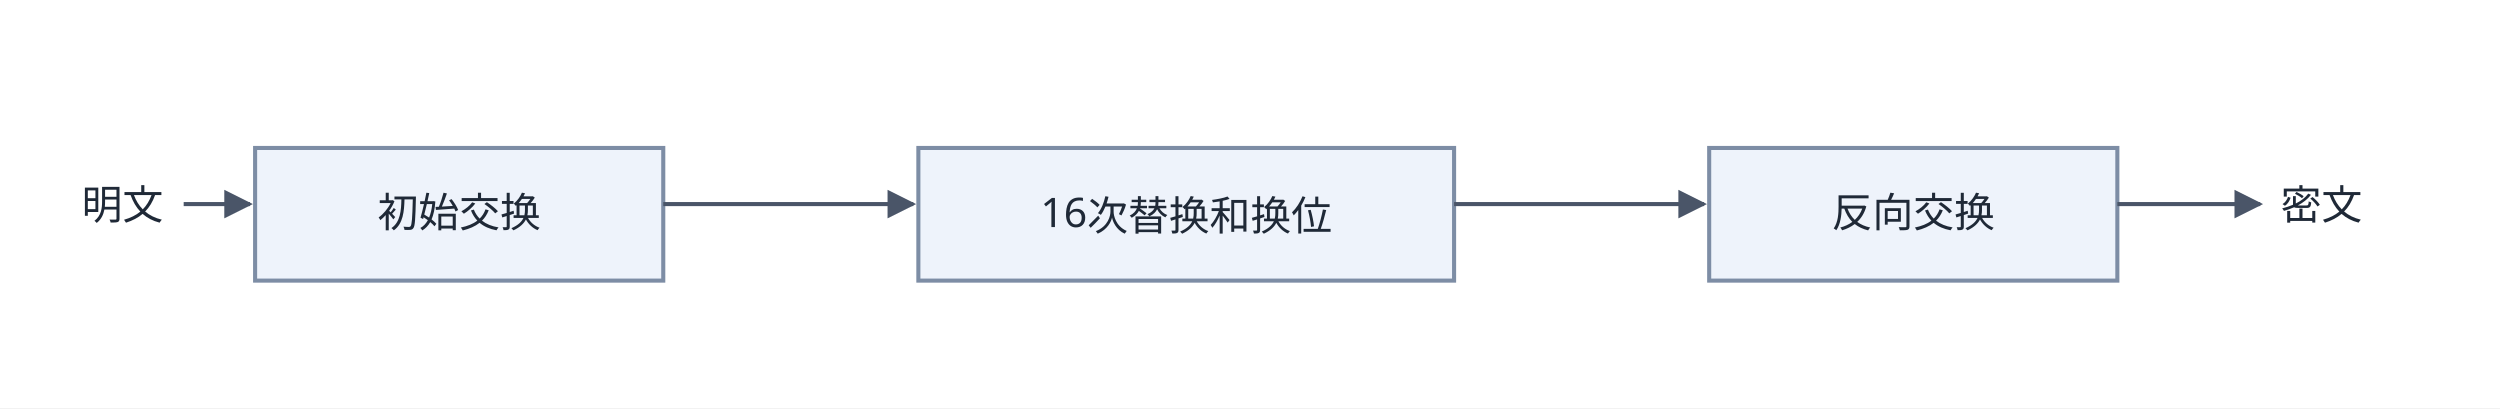
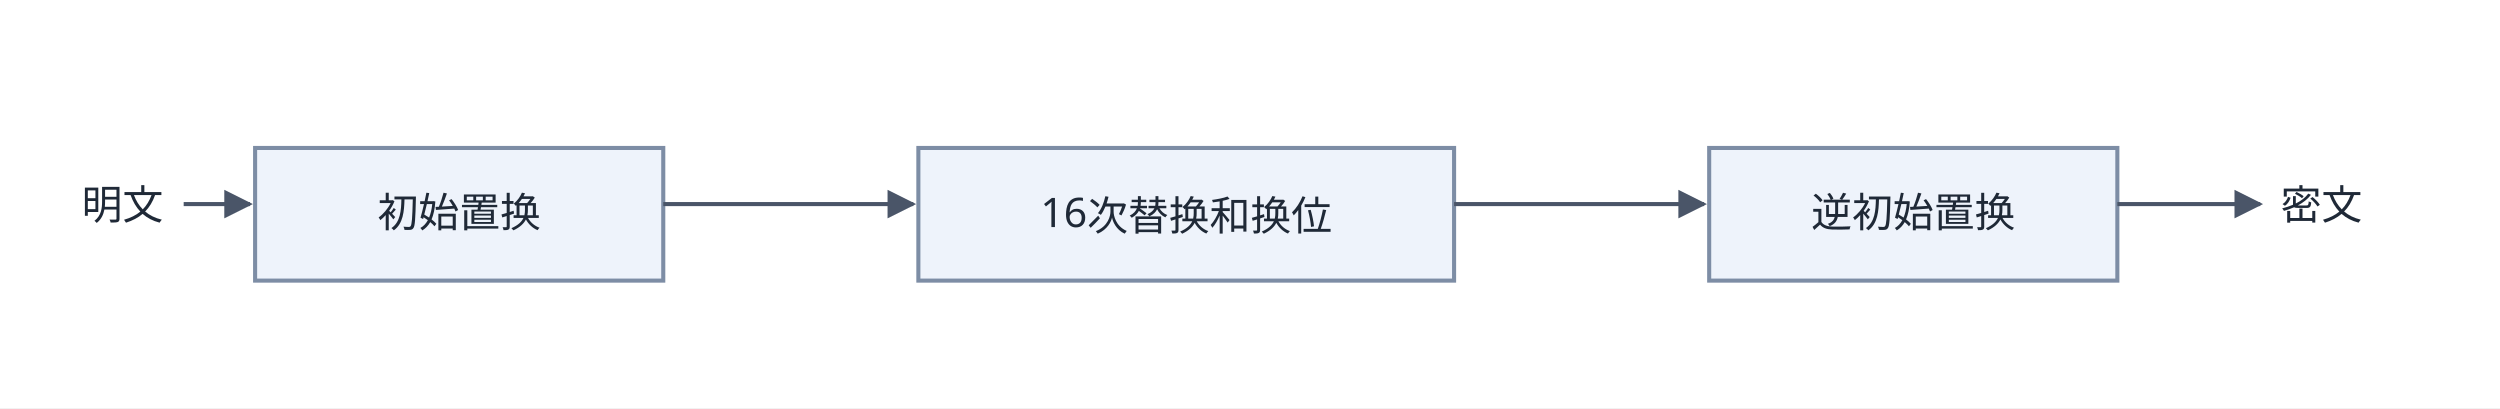
<svg xmlns="http://www.w3.org/2000/svg" width="980" height="160" viewBox="0 0 980 160" font-family="sans-serif">
  <rect width="980" height="160" fill="#ffffff" />
  <defs>
    <marker id="arr" viewBox="0 0 10 10" refX="9" refY="5" markerWidth="7" markerHeight="7" orient="auto">
      <path d="M 0 0 L 10 5 L 0 10 Z" fill="#4a5568" />
    </marker>
  </defs>
  <text x="48" y="86" text-anchor="middle" font-size="16" fill="#1f2937">明文</text>
  <rect x="100" y="58" width="160" height="52" fill="#eef3fb" stroke="#7d8da5" stroke-width="1.6" />
-   <text x="180" y="89" text-anchor="middle" font-size="16" fill="#1f2937">初始交换</text>
+   <text x="180" y="89" text-anchor="middle" font-size="16" fill="#1f2937">初始置换</text>
  <rect x="360" y="58" width="210" height="52" fill="#eef3fb" stroke="#7d8da5" stroke-width="1.6" />
  <text x="465" y="89" text-anchor="middle" font-size="16" fill="#1f2937">16次替换和换位</text>
  <rect x="670" y="58" width="160" height="52" fill="#eef3fb" stroke="#7d8da5" stroke-width="1.6" />
-   <text x="750" y="89" text-anchor="middle" font-size="16" fill="#1f2937">反向交换</text>
+   <text x="750" y="89" text-anchor="middle" font-size="16" fill="#1f2937">逆初始置换</text>
  <text x="910" y="86" text-anchor="middle" font-size="16" fill="#1f2937">密文</text>
  <line x1="72" y1="80" x2="98" y2="80" stroke="#4a5568" stroke-width="1.6" marker-end="url(#arr)" />
  <line x1="260" y1="80" x2="358" y2="80" stroke="#4a5568" stroke-width="1.6" marker-end="url(#arr)" />
  <line x1="570" y1="80" x2="668" y2="80" stroke="#4a5568" stroke-width="1.6" marker-end="url(#arr)" />
  <line x1="830" y1="80" x2="886" y2="80" stroke="#4a5568" stroke-width="1.6" marker-end="url(#arr)" />
</svg>
